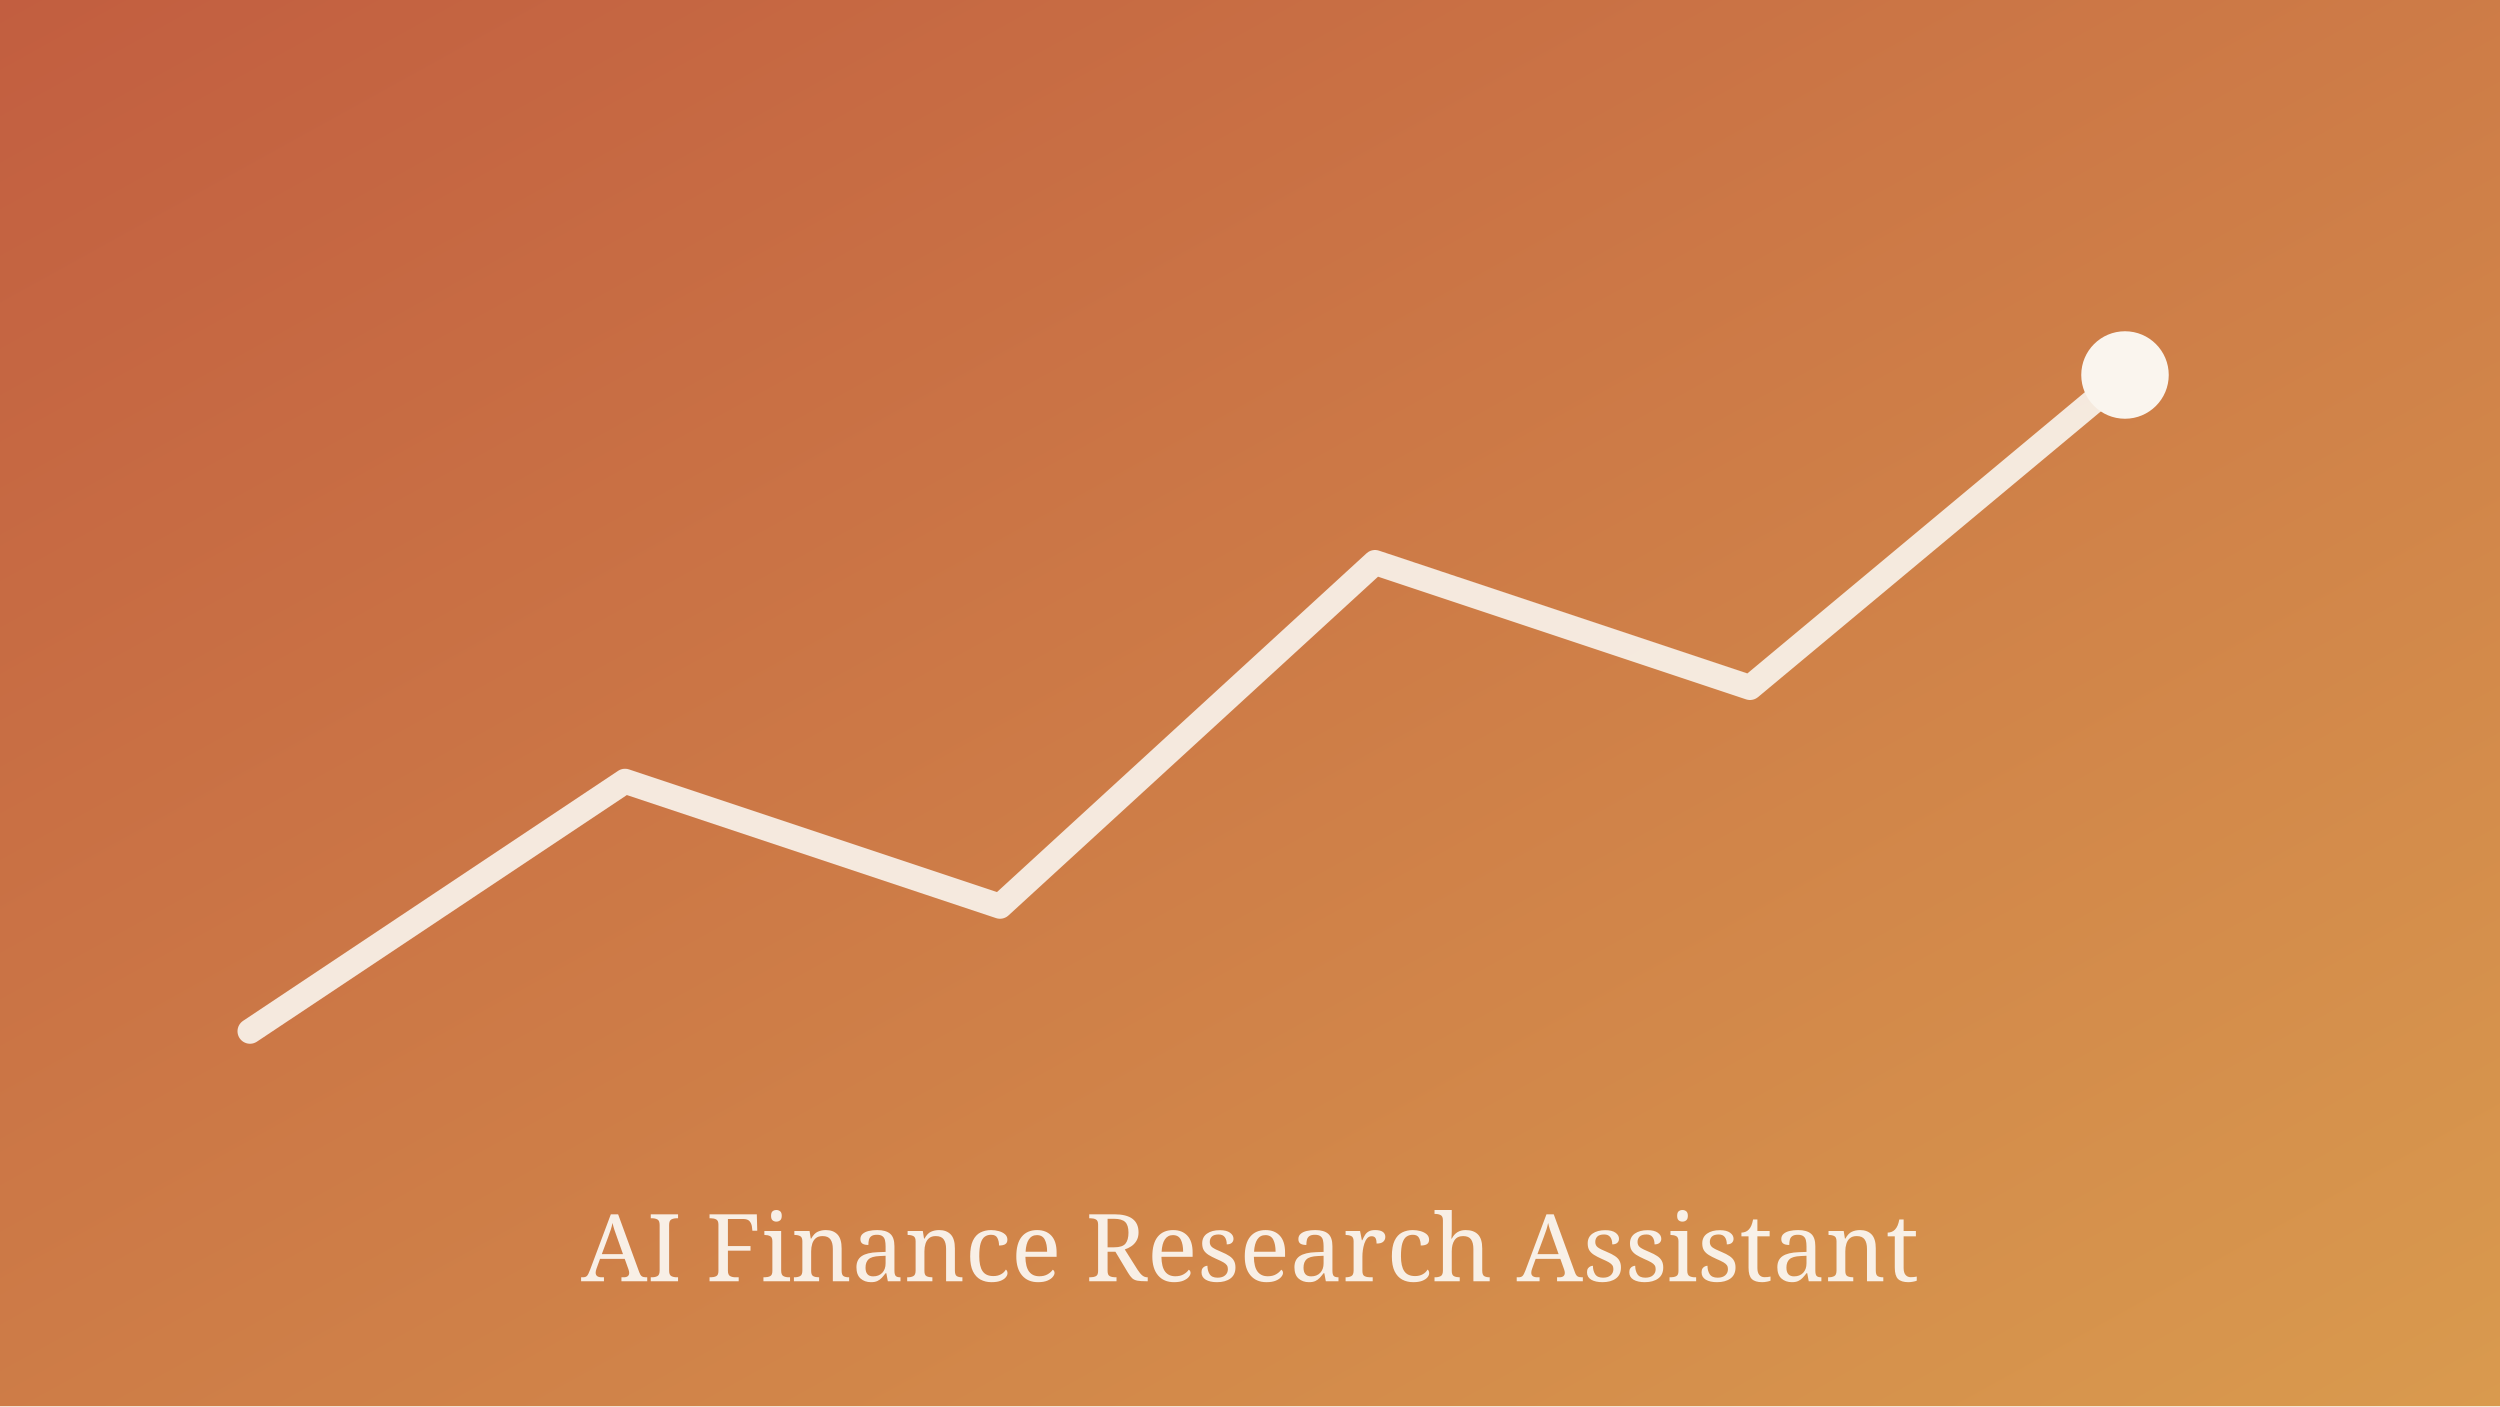
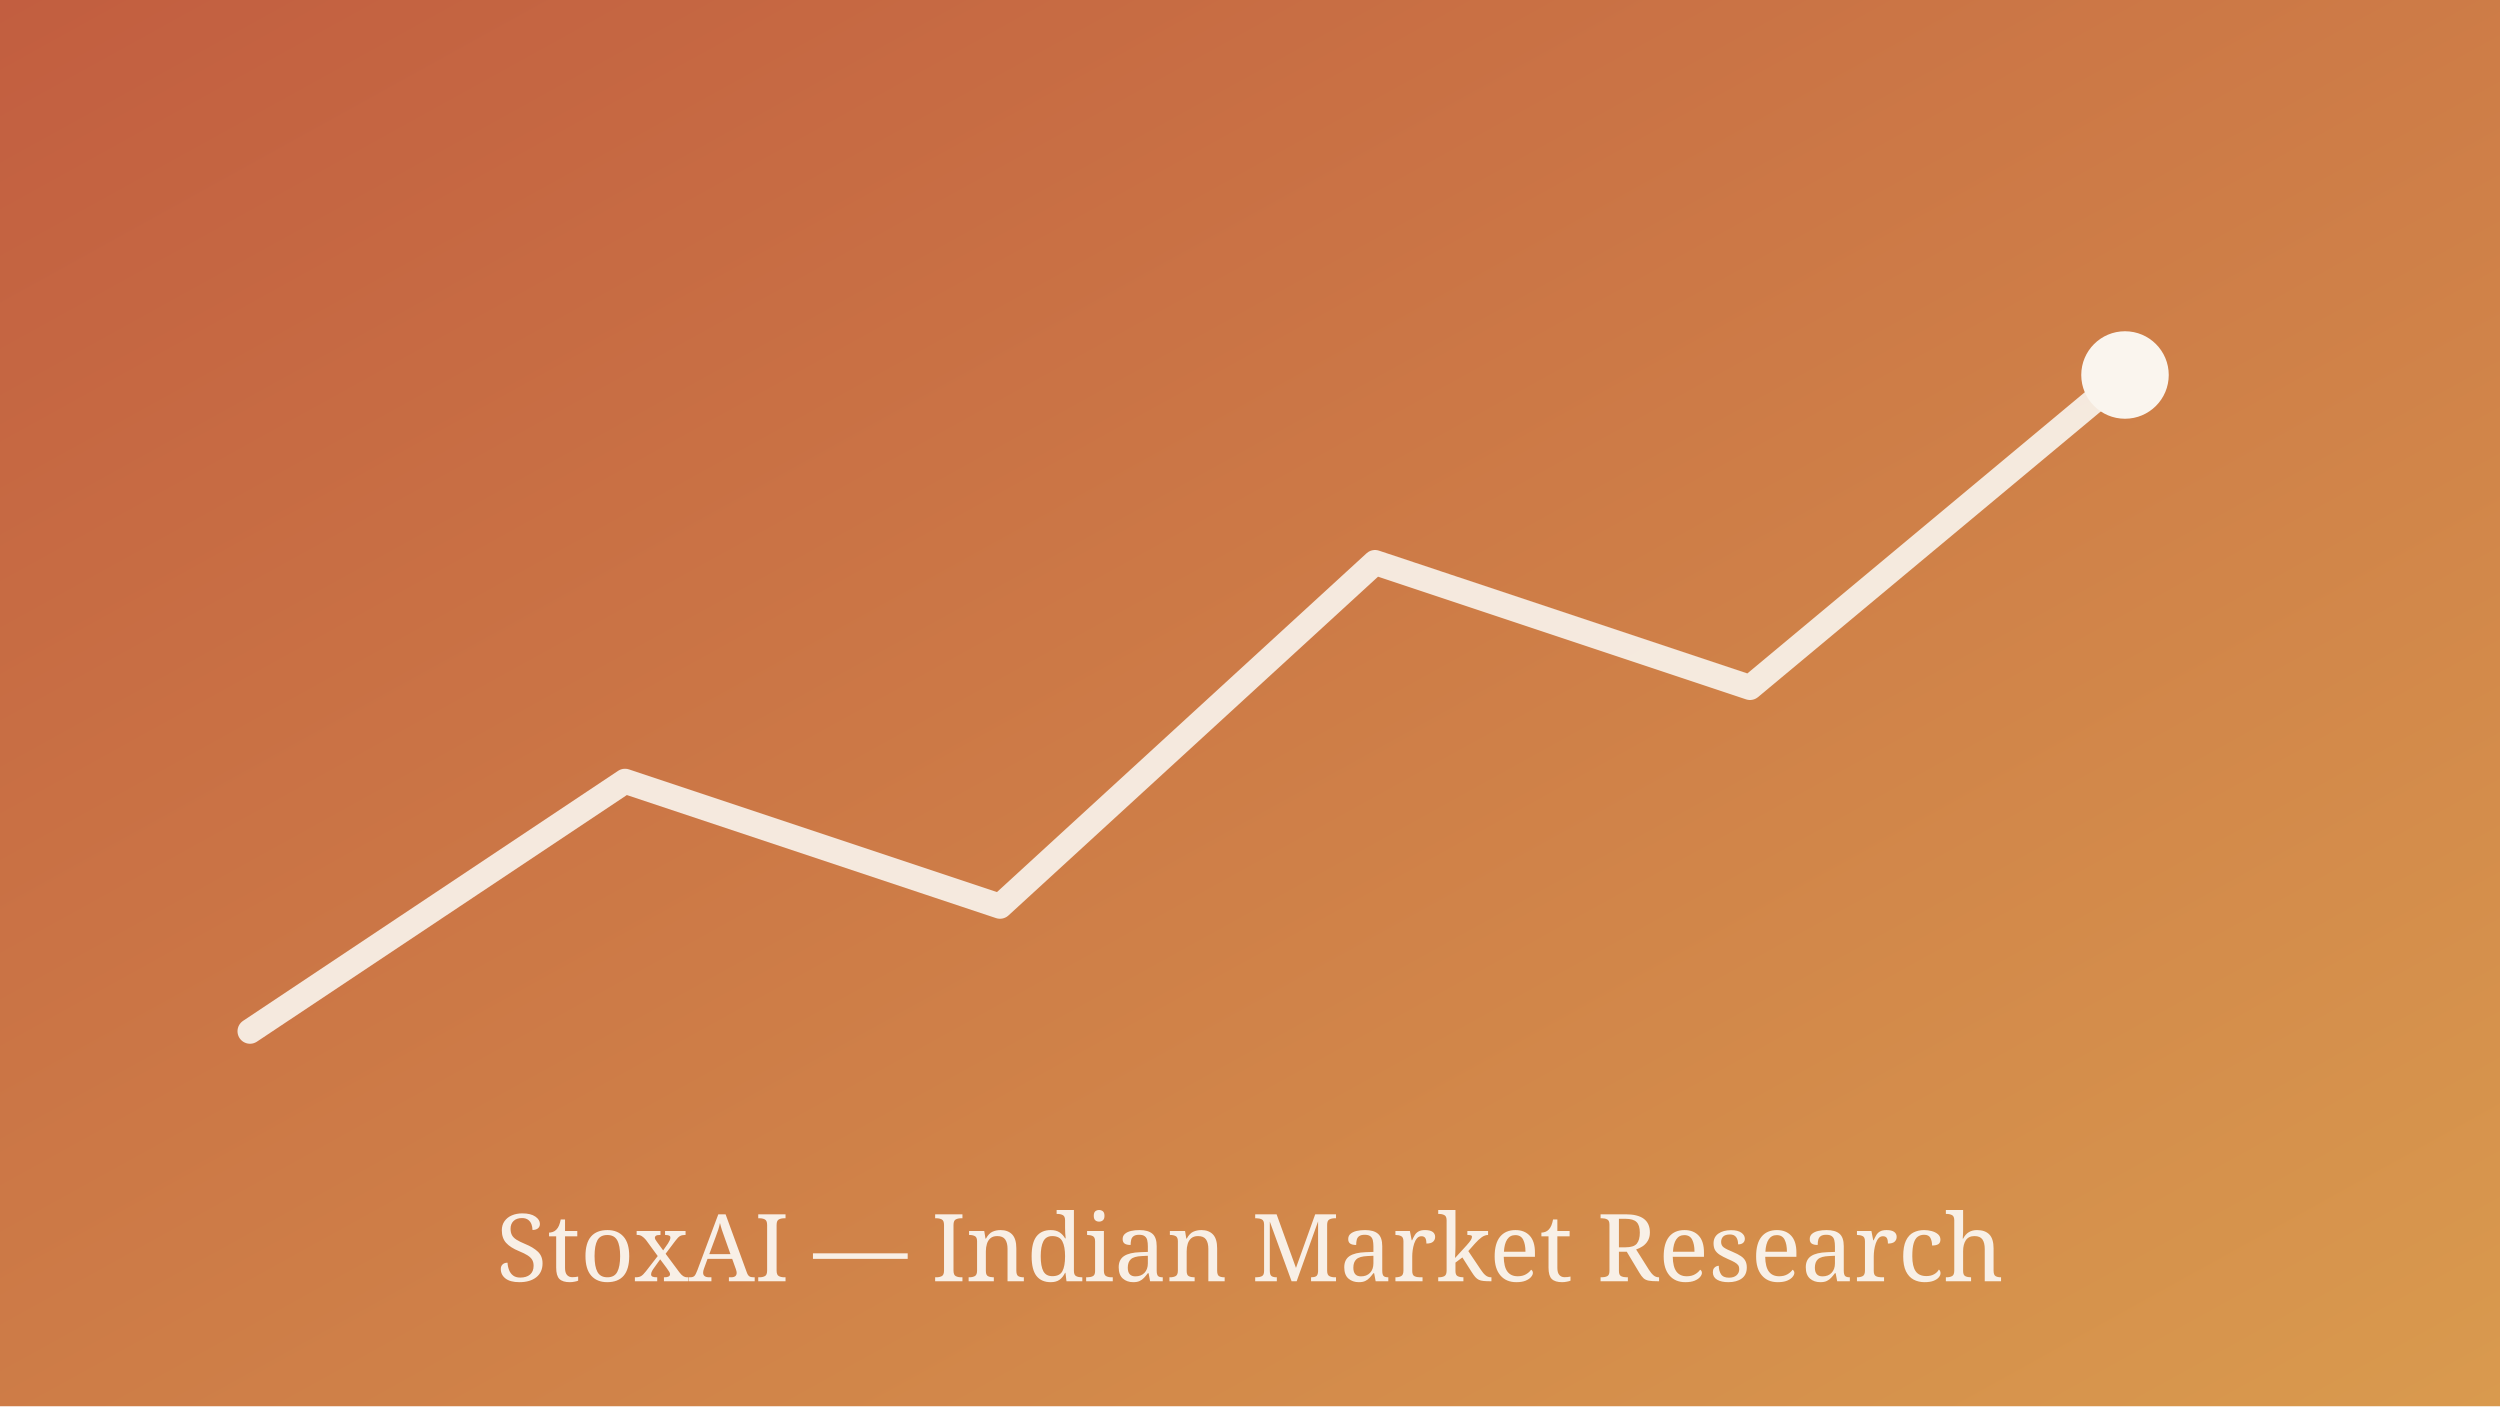
<svg xmlns="http://www.w3.org/2000/svg" viewBox="0 0 800 450">
  <defs>
    <linearGradient id="g1" x1="0" y1="0" x2="1" y2="1">
      <stop offset="0" stop-color="#C25E40" />
      <stop offset="1" stop-color="#D99A4E" />
    </linearGradient>
  </defs>
  <rect width="800" height="450" fill="url(#g1)" />
  <polyline points="80,330 200,250 320,290 440,180 560,220 680,120" fill="none" stroke="#FAF5EE" stroke-width="8" stroke-linecap="round" stroke-linejoin="round" opacity="0.9" />
  <circle cx="680" cy="120" r="14" fill="#FAF5EE" />
-   <text x="400" y="410" font-family="Georgia, serif" font-size="30" fill="#FAF5EE" text-anchor="middle" opacity="0.95">AI Finance Research Assistant</text>
+   <text x="400" y="410" font-family="Georgia, serif" font-size="30" fill="#FAF5EE" text-anchor="middle" opacity="0.95">StoxAI — Indian Market Research</text>
</svg>
